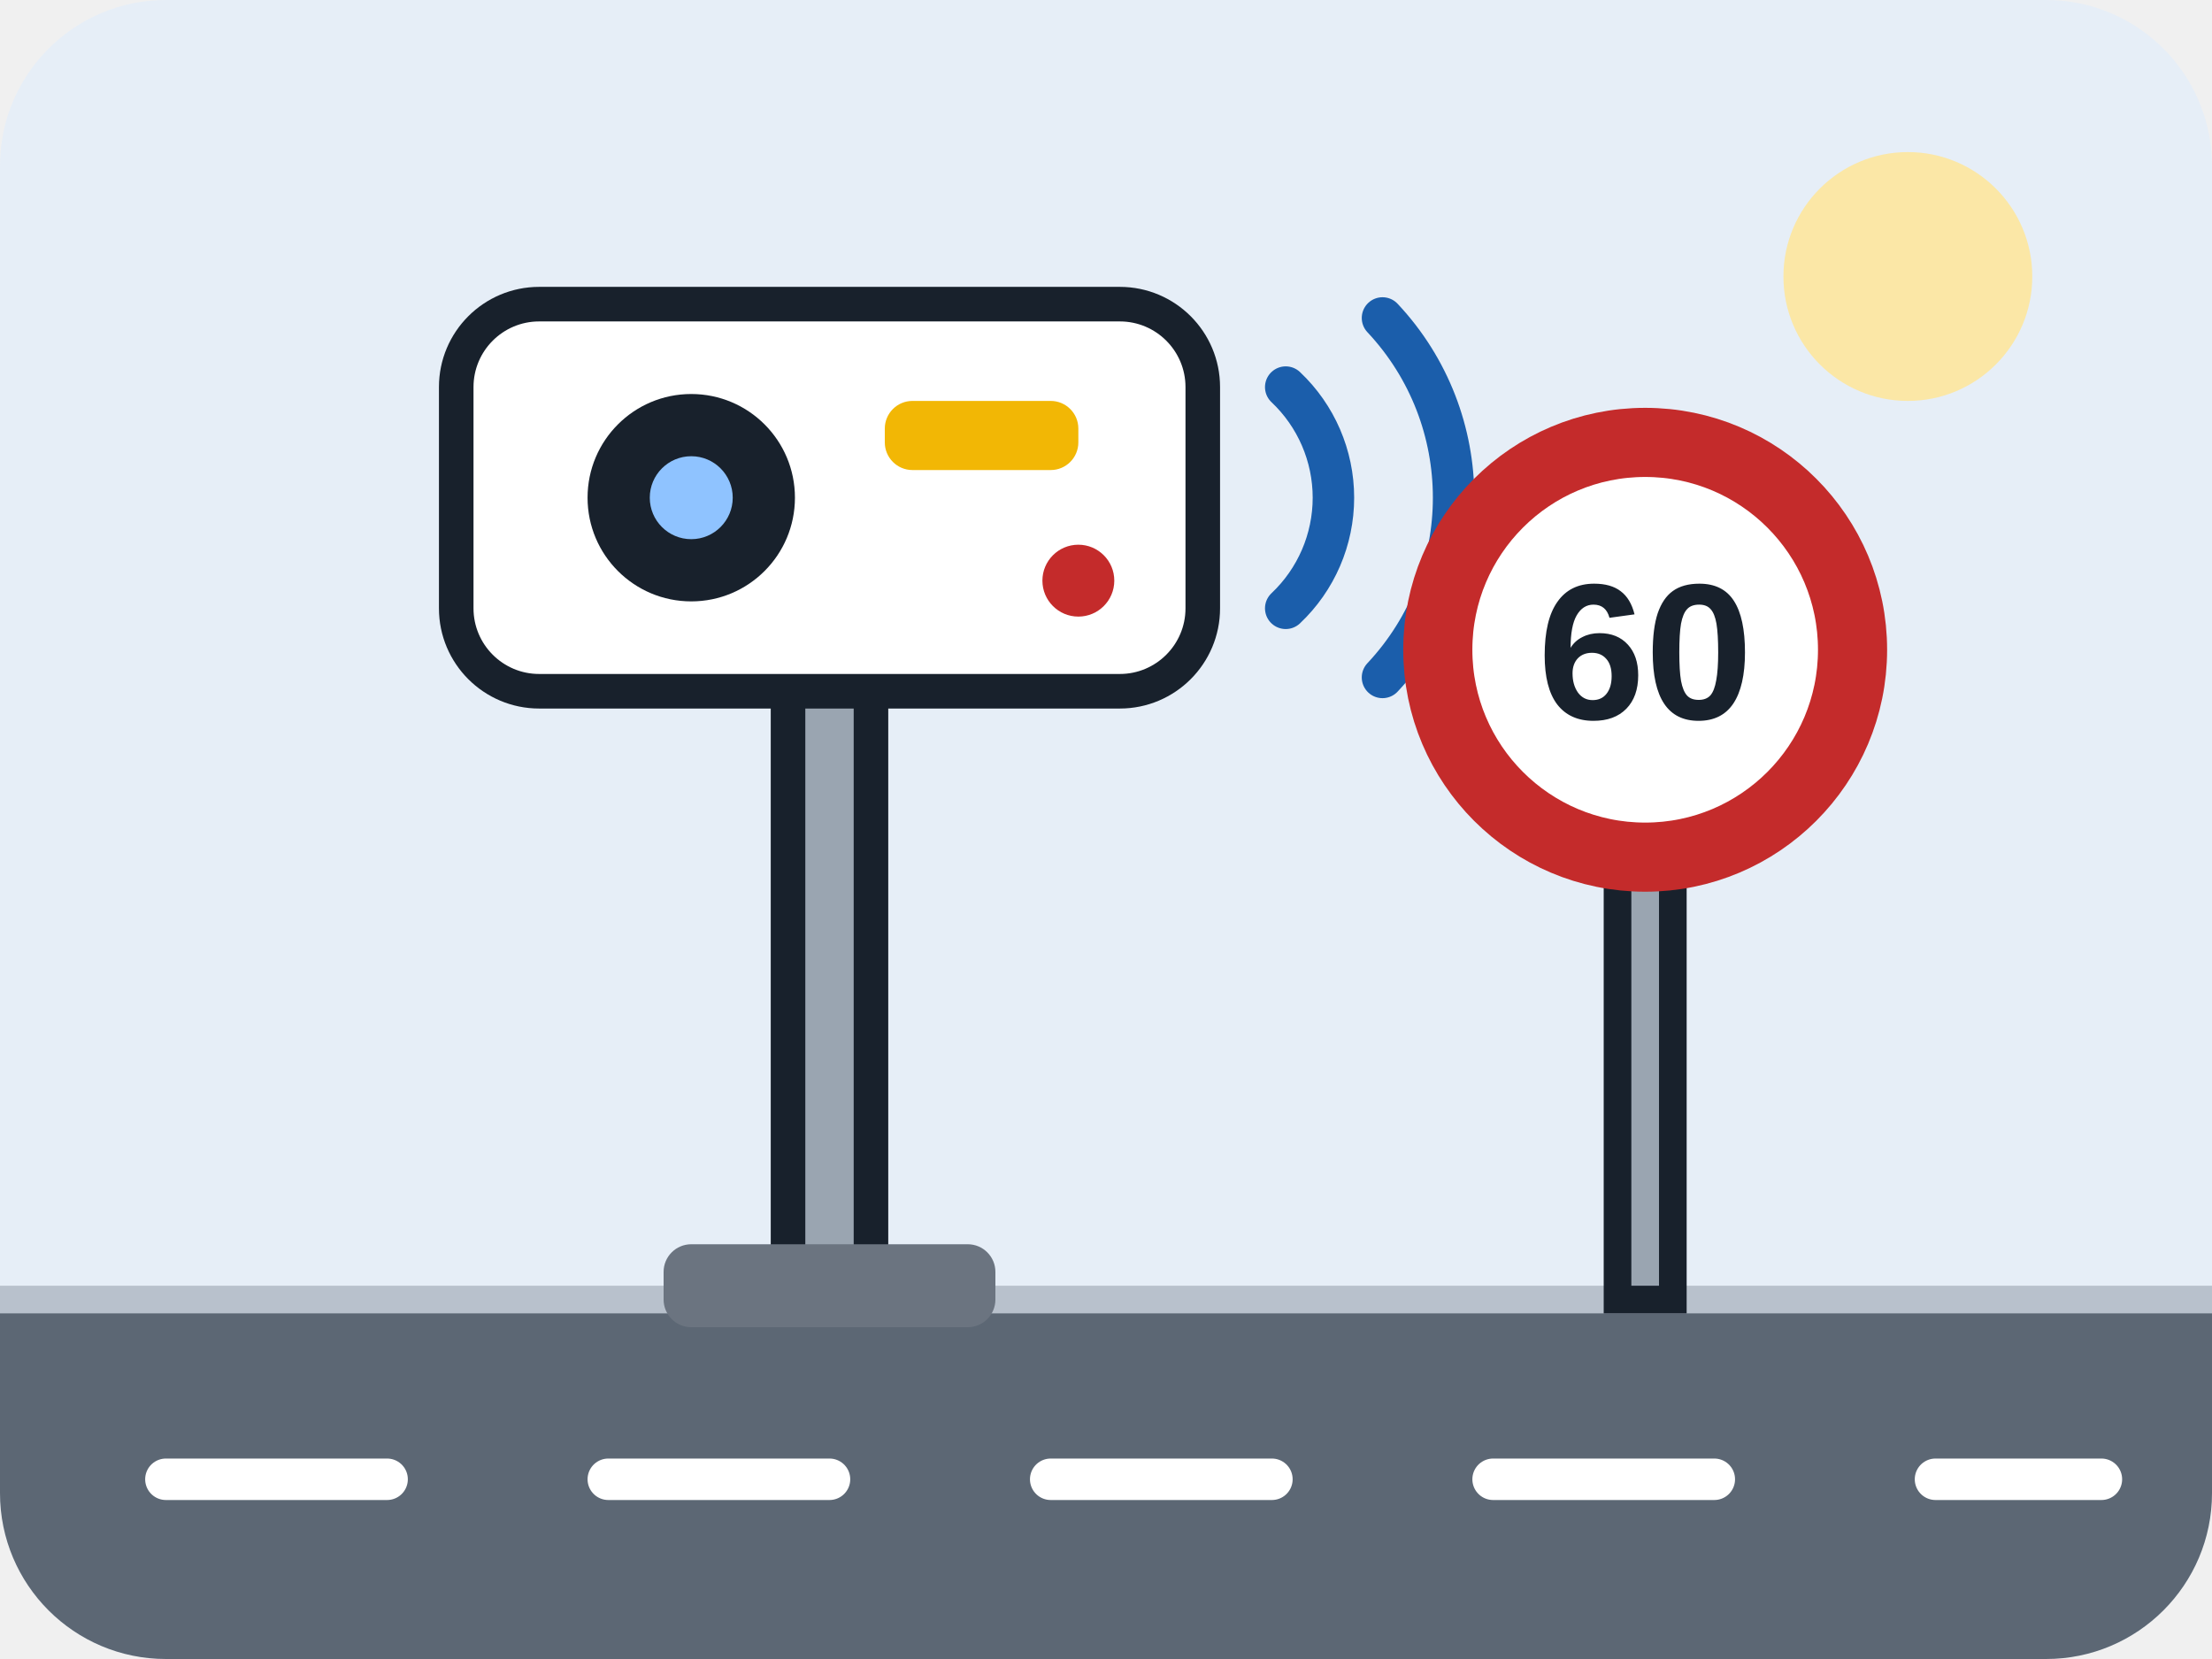
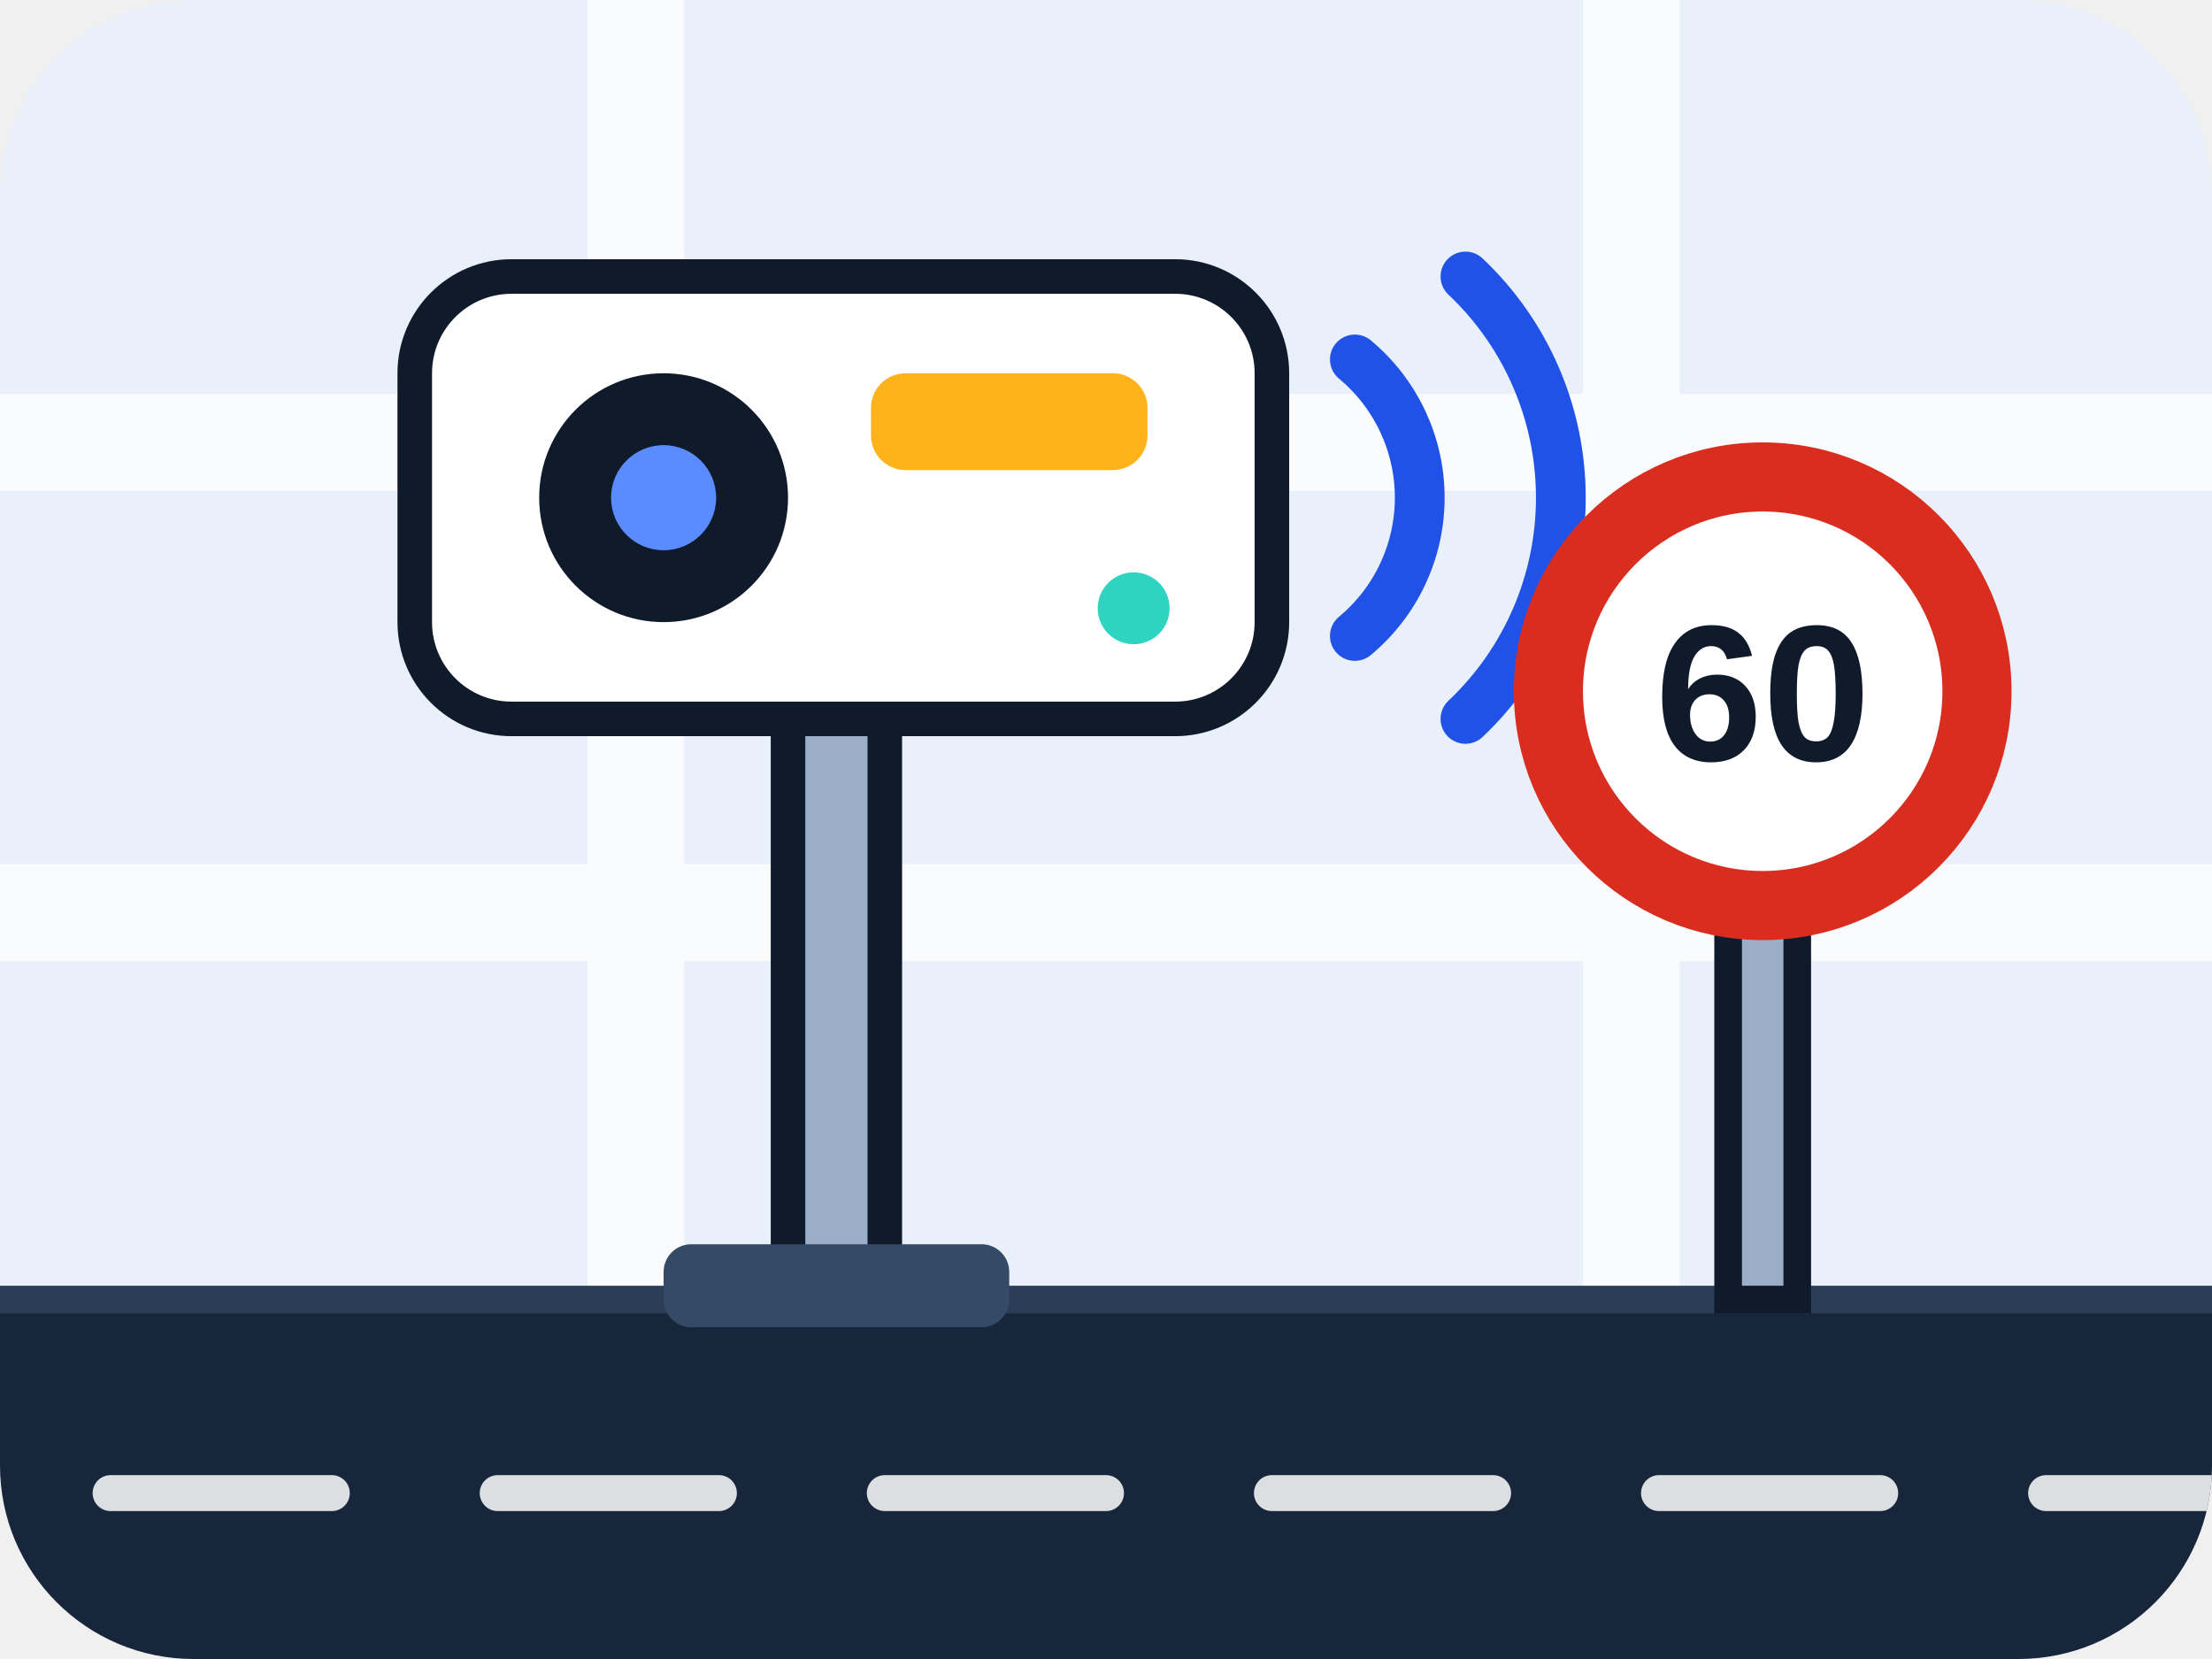
<svg xmlns="http://www.w3.org/2000/svg" viewBox="0 0 160 120" role="img" aria-label="Radar de fiscalização">
-   <rect width="160" height="120" rx="12" fill="#e6eef7" />
-   <circle cx="138" cy="20" r="9" fill="#fbe7a6" />
-   <path d="M0 94h160v14a12 12 0 0 1-12 12H12A12 12 0 0 1 0 108z" fill="#5c6774" />
-   <path d="M0 94h160" stroke="#b8c1cc" stroke-width="2" />
-   <path d="M12 107h16M44 107h16M76 107h16M108 107h16M140 107h12" stroke="#fff" stroke-width="3" stroke-linecap="round" />
-   <rect x="57" y="44" width="6" height="50" fill="#9aa5b1" stroke="#18212c" stroke-width="2.5" stroke-linejoin="round" />
-   <rect x="48" y="90" width="24" height="6" rx="2" fill="#6b7480" />
-   <rect x="33" y="22" width="54" height="28" rx="6" fill="#fff" stroke="#18212c" stroke-width="2.5" stroke-linejoin="round" />
-   <circle cx="50" cy="36" r="7.5" fill="#18212c" />
-   <circle cx="50" cy="36" r="3" fill="#8fc3ff" />
-   <rect x="64" y="29" width="14" height="5" rx="2" fill="#f2b705" />
-   <circle cx="78" cy="42" r="2.6" fill="#c42b2b" />
-   <path d="M93 28a11 11 0 0 1 0 16M100 23a19 19 0 0 1 0 26" fill="none" stroke="#1b5eab" stroke-width="3" stroke-linecap="round" />
-   <rect x="117" y="58" width="4" height="36" fill="#9aa5b1" stroke="#18212c" stroke-width="2" />
-   <circle cx="119" cy="47" r="15" fill="#fff" stroke="#c42b2b" stroke-width="5" />
-   <text x="119" y="52" text-anchor="middle" font-family="Arial, sans-serif" font-size="14" font-weight="700" fill="#18212c">60</text>
+   <defs>
+     <clipPath id="c">
+       <rect width="160" height="120" rx="14" />
+     </clipPath>
+   </defs>
+   <g clip-path="url(#c)">
+     <rect width="160" height="120" fill="#EAF0F9" />
+     <path d="M0 32h160M0 66h160M46 0v94M118 0v94" stroke="#fff" stroke-width="7" opacity=".75" />
+     <rect y="94" width="160" height="26" fill="#17263B" />
+     <path d="M0 94h160" stroke="#2B3D57" stroke-width="2" />
+     <path d="M8 108h16M36 108h16M64 108h16M92 108h16M120 108h16M148 108h12" stroke="#fff" stroke-width="2.6" stroke-linecap="round" opacity=".85" />
+     <rect x="57" y="48" width="7" height="46" fill="#9BAEC8" stroke="#0F1A2B" stroke-width="2.5" stroke-linejoin="round" />
+     <rect x="48" y="90" width="25" height="6" rx="2" fill="#354A66" />
+     <rect x="30" y="20" width="62" height="32" rx="7" fill="#fff" stroke="#0F1A2B" stroke-width="2.5" stroke-linejoin="round" />
+     <circle cx="48" cy="36" r="9" fill="#0F1A2B" />
+     <circle cx="48" cy="36" r="3.8" fill="#5B8CFF" />
+     <rect x="63" y="27" width="20" height="7" rx="2.5" fill="#FFB21A" />
+     <circle cx="82" cy="44" r="2.6" fill="#2DD4BF" />
+     <path d="M98 26a13 13 0 0 1 0 20M106 20a22 22 0 0 1 0 32" fill="none" stroke="#2152E8" stroke-width="3.6" stroke-linecap="round" />
+     <rect x="125" y="64" width="5" height="30" fill="#9BAEC8" stroke="#0F1A2B" stroke-width="2" />
+     <circle cx="127.5" cy="50" r="15.5" fill="#fff" stroke="#D92D20" stroke-width="5" />
+     <text x="127.5" y="55" text-anchor="middle" font-family="Arial, Helvetica, sans-serif" font-size="14" font-weight="700" fill="#0F1A2B">60</text>
+   </g>
</svg>
